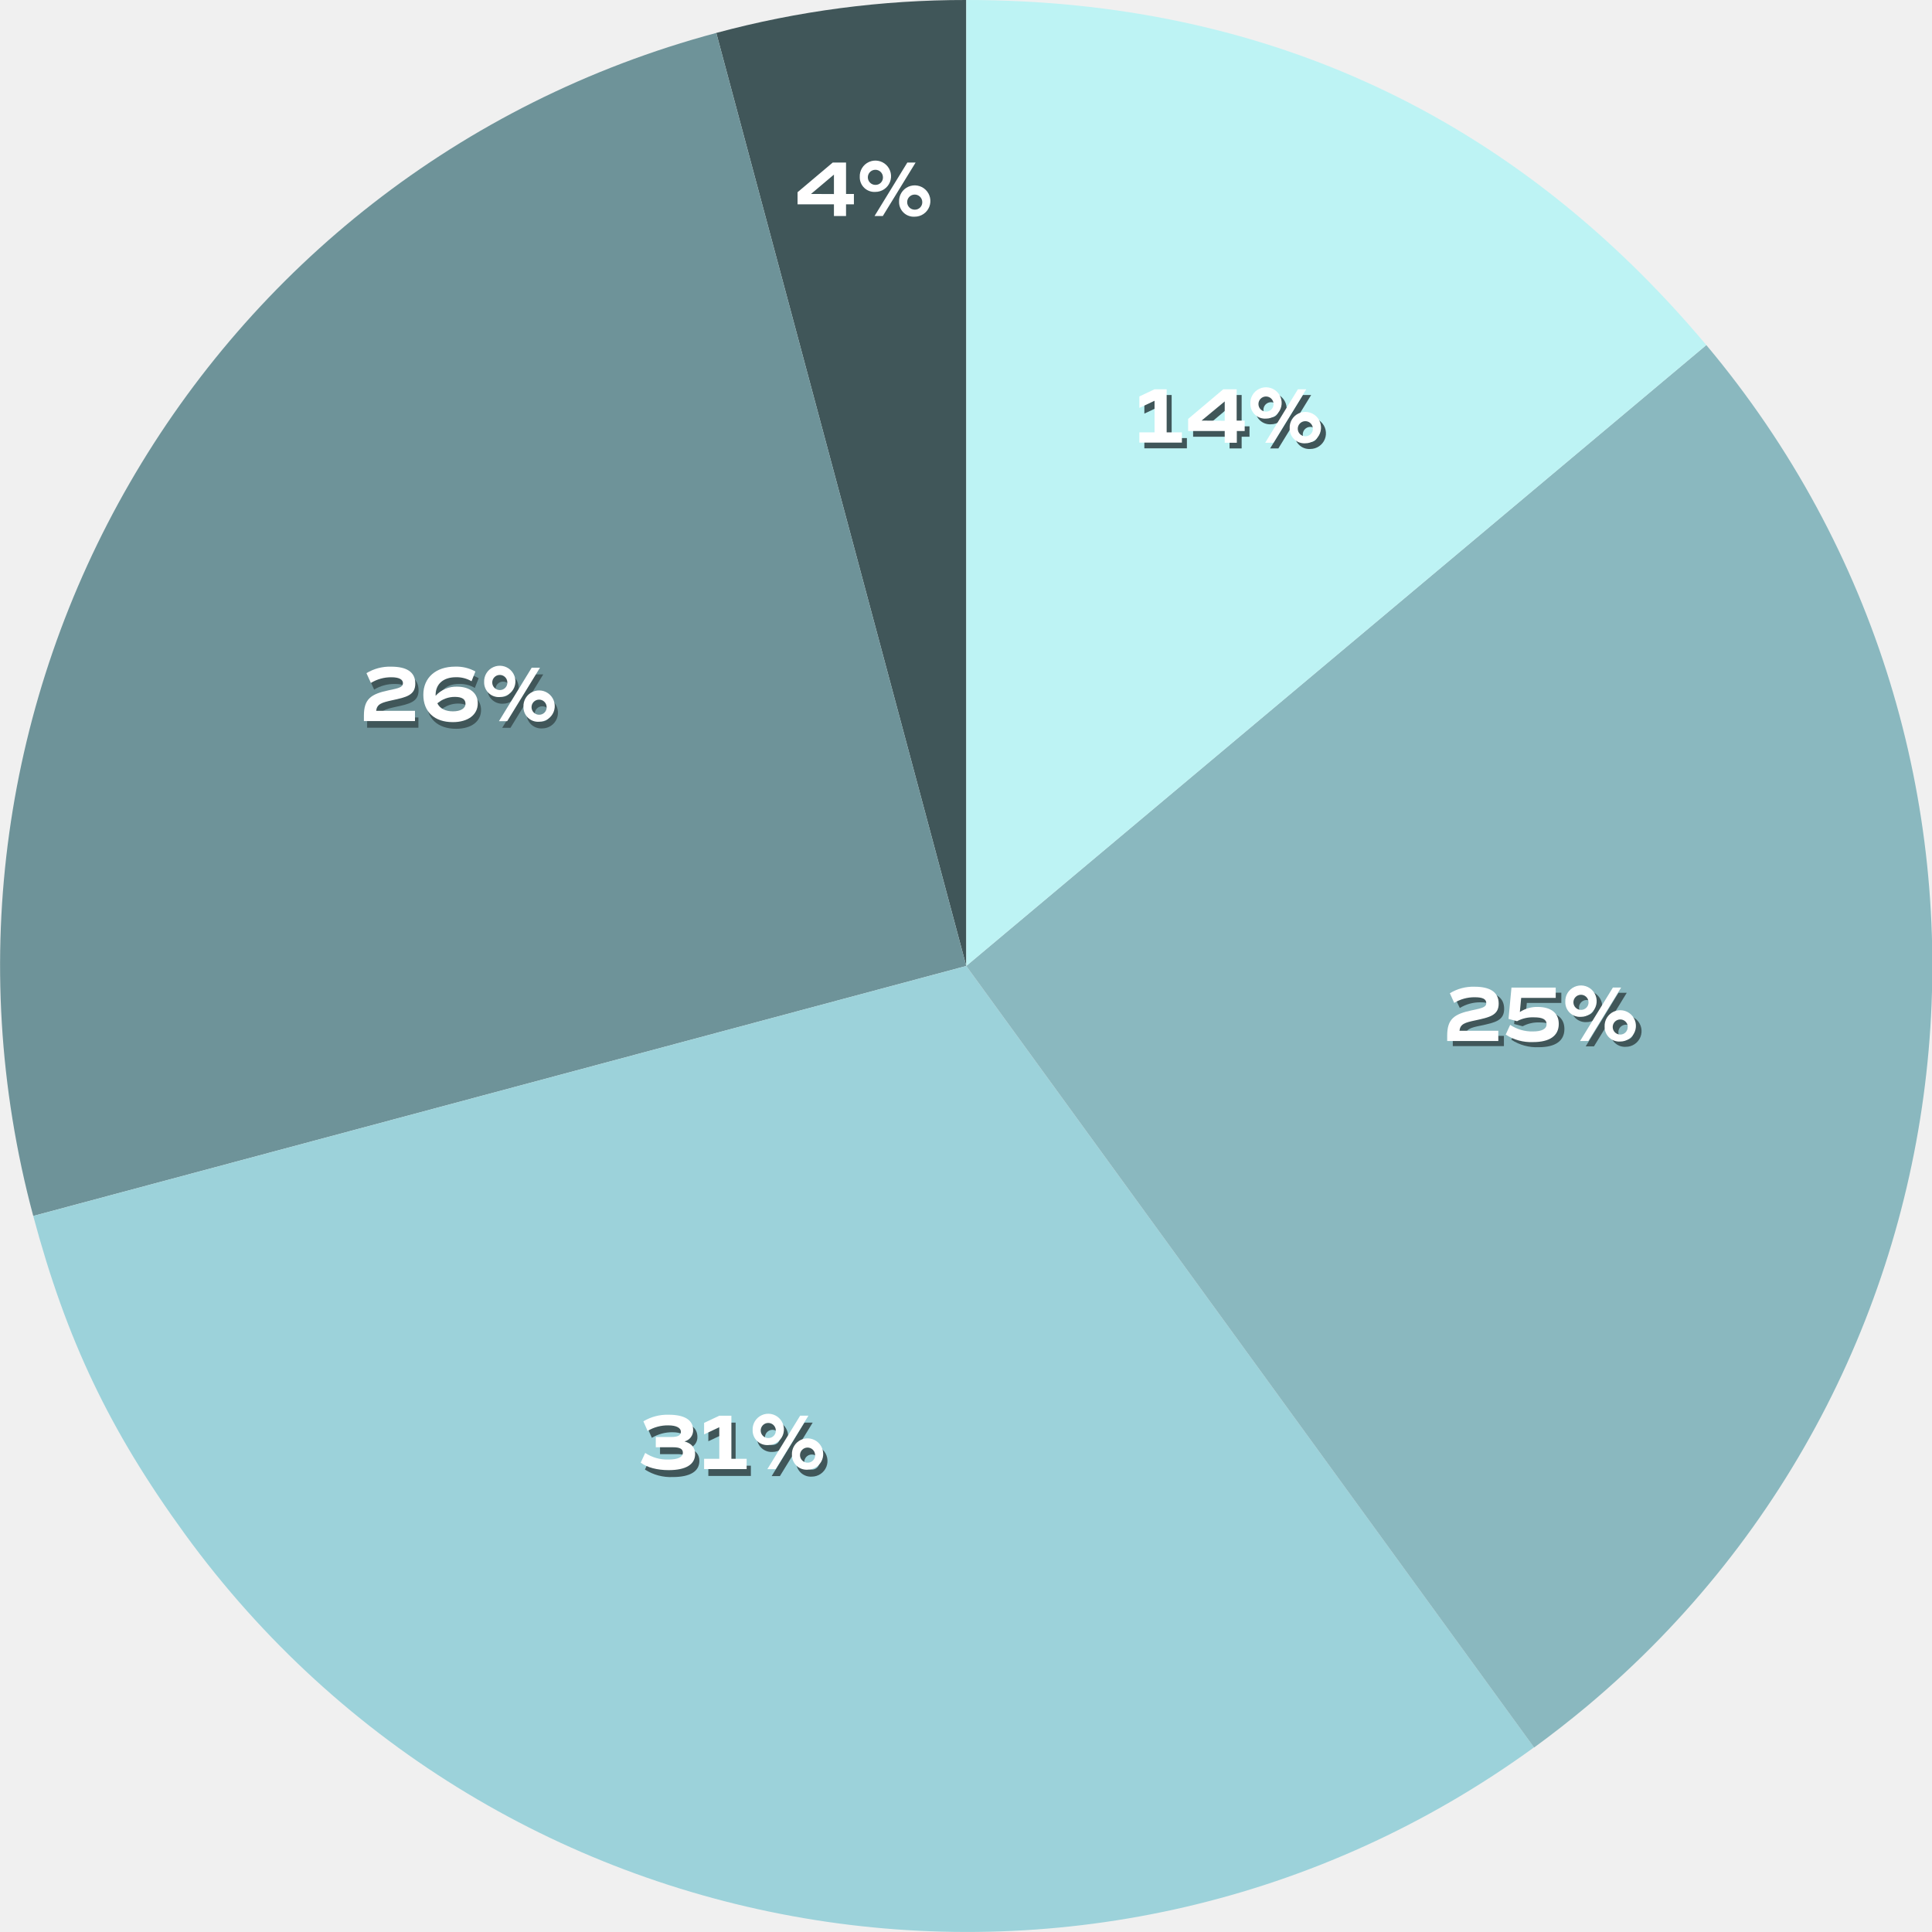
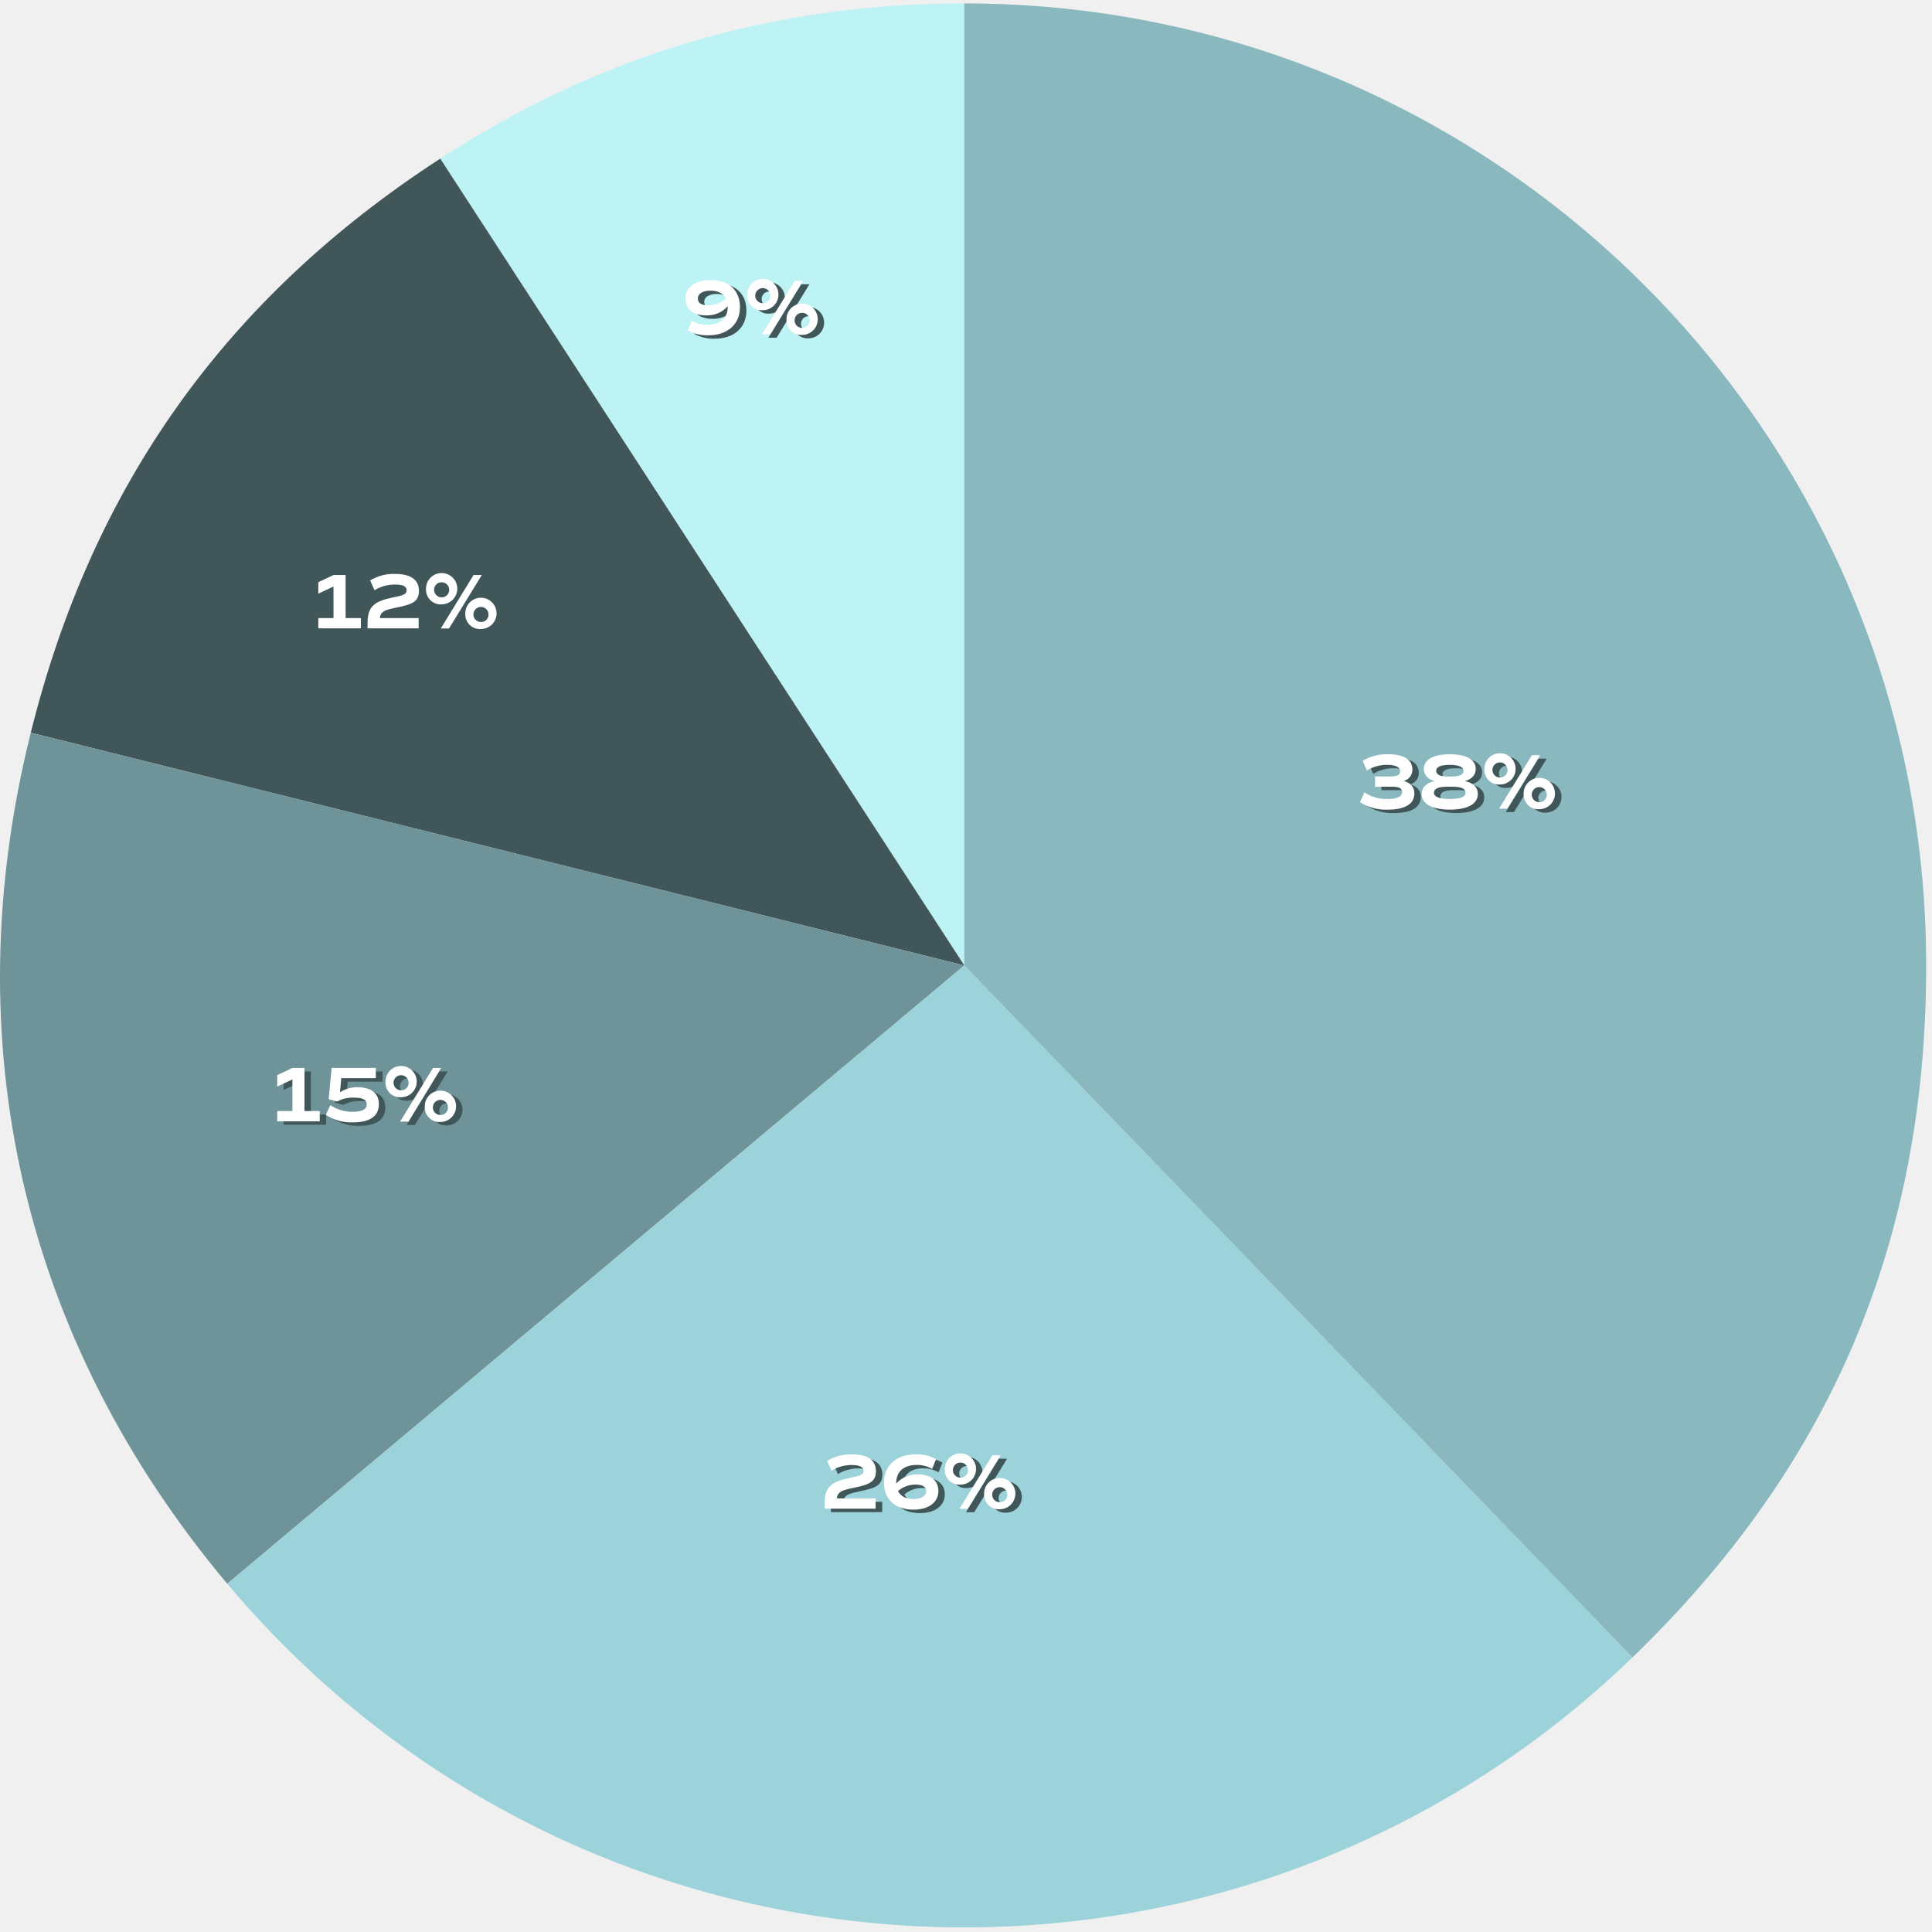
<svg xmlns="http://www.w3.org/2000/svg" id="Layer_1" data-name="Layer 1" viewBox="0 0 565 565">
  <defs>
-     <style>.cls-1{fill:#405659;}.cls-2{fill:#6e9399;}.cls-3{fill:#9cd2da;}.cls-4{fill:#8ab8bf;}.cls-5{fill:#bdf3f4;}.cls-6{fill:#fff;}</style>
+     <style>.cls-1{fill:#bdf3f4;}.cls-2{fill:#405659;}.cls-3{fill:#6e9399;}.cls-4{fill:#9cd2da;}.cls-5{fill:#8ab8bf;}.cls-6{fill:#fff;}</style>
  </defs>
-   <path class="cls-1" d="M282.58,282.49,209.47,9.63A279,279,0,0,1,282.58,0Z" />
-   <path class="cls-2" d="M282.58,282.49,9.72,355.6C-30.66,204.9,58.77,50,209.47,9.63h0Z" />
-   <path class="cls-3" d="M282.58,282.49,448.62,511C322.41,602.73,145.74,574.75,54,448.53,32,418.24,19.41,391.77,9.72,355.6Z" />
-   <path class="cls-4" d="M282.58,282.49,499,100.91c100.29,119.51,84.7,297.7-34.82,398-4.78,4-10.49,8.47-15.54,12.14Z" />
-   <path class="cls-5" d="M282.58,282.49V0C370,0,442.82,34,499,100.91Z" />
-   <path class="cls-1" d="M111,209.82h11.36v3h-15v-1.54c0-4.89,2.05-6.37,7.36-7.47,2.78-.57,4.07-.87,4.07-2.07s-1-1.72-3.38-1.72a11.31,11.31,0,0,0-6,1.65l-1.28-2.85a13,13,0,0,1,7.22-1.91c4.46,0,7.06,1.52,7.06,4.95s-2.65,4-6.83,4.89C112.55,207.43,111.22,207.82,111,209.82Z" />
-   <path class="cls-1" d="M140.68,207.63c0,3.36-2.85,5.5-7.29,5.5-5.36,0-8.62-3-8.62-8s3.63-8.23,9.31-8.23a11.46,11.46,0,0,1,5.91,1.43l-1.13,2.85a8.64,8.64,0,0,0-4.57-1.17c-3.68,0-5.94,1.95-5.94,5.19v.23a8.2,8.2,0,0,1,6.37-2.66C138.43,202.81,140.68,204.65,140.68,207.63Zm-3.59.12c0-1.31-1-2-3.12-2a7.84,7.84,0,0,0-5.11,1.89c.76,1.52,2.35,2.35,4.58,2.35S137.09,209.13,137.09,207.75Z" />
-   <path class="cls-1" d="M142.55,201.43a4.58,4.58,0,1,1,4.57,4.36A4.28,4.28,0,0,1,142.55,201.43Zm6.78,0a2.21,2.21,0,1,0-2.21,2.32A2.16,2.16,0,0,0,149.33,201.43Zm7.13-4.21h2.41l-9.59,15.63h-2.41ZM154,208.65a4.59,4.59,0,1,1,4.58,4.37A4.28,4.28,0,0,1,154,208.65Zm6.79,0a2.21,2.21,0,1,0-2.21,2.32A2.16,2.16,0,0,0,160.83,208.65Z" />
-   <path class="cls-1" d="M204.53,427.23c0,3.06-2.72,4.72-7.75,4.72a13.93,13.93,0,0,1-8.17-2.19l1.31-2.85a11.55,11.55,0,0,0,6.81,1.93c2.74,0,4.21-.69,4.21-2,0-1.1-.88-1.59-2.92-1.59h-5v-3h4.49c2,0,2.85-.46,2.85-1.54s-1.24-1.86-3.66-1.86a11.46,11.46,0,0,0-6.07,1.63l-1.24-2.8a13.49,13.49,0,0,1,7.43-1.93c4.64,0,7.13,1.56,7.13,4.43a3.3,3.3,0,0,1-2.53,3.36C203.47,424.13,204.53,425.34,204.53,427.23Z" />
-   <path class="cls-1" d="M219.59,428.63v3H207.15v-3h4.44v-9.24l-4.44,2.09v-3.36l4.44-2.09h3.54v12.6Z" />
-   <path class="cls-1" d="M221.34,420.24a4.58,4.58,0,1,1,4.58,4.37A4.29,4.29,0,0,1,221.34,420.24Zm6.78,0a2.21,2.21,0,1,0-2.2,2.32A2.15,2.15,0,0,0,228.12,420.24Zm7.13-4.21h2.42l-9.59,15.64h-2.41Zm-2.41,11.43a4.58,4.58,0,1,1,4.58,4.37A4.28,4.28,0,0,1,232.84,427.46Zm6.78,0a2.21,2.21,0,1,0-2.2,2.32A2.15,2.15,0,0,0,239.62,427.46Z" />
-   <path class="cls-1" d="M428.45,302.93h11.36v3H424.86v-1.54c0-4.9,2.05-6.37,7.36-7.47,2.78-.58,4.07-.88,4.07-2.07s-1-1.73-3.38-1.73a11.29,11.29,0,0,0-6,1.66L425.6,292a13,13,0,0,1,7.22-1.91c4.46,0,7.06,1.51,7.06,4.94s-2.64,4-6.83,4.9C430,300.54,428.7,300.93,428.45,302.93Z" />
-   <path class="cls-1" d="M457.5,300.93c0,3.5-2.67,5.32-7.52,5.32a13.58,13.58,0,0,1-8-2.19l1.31-2.85a11.45,11.45,0,0,0,6.64,1.93c2.62,0,4-.73,4-2.14s-1.2-2-3.7-2a9.8,9.8,0,0,0-4.95,1.12l-2.48-.66.85-9.16h12.95v3H446.51l-.39,4.14a9.16,9.16,0,0,1,5.31-1.5C455.29,296,457.5,297.76,457.5,300.93Z" />
-   <path class="cls-1" d="M459.41,294.54a4.58,4.58,0,1,1,4.58,4.37A4.29,4.29,0,0,1,459.41,294.54Zm6.78,0a2.21,2.21,0,1,0-2.2,2.32A2.15,2.15,0,0,0,466.19,294.54Zm7.13-4.21h2.42L466.15,306h-2.42Zm-2.41,11.43a4.58,4.58,0,1,1,4.57,4.37A4.28,4.28,0,0,1,470.91,301.76Zm6.78,0a2.21,2.21,0,1,0-2.21,2.32A2.16,2.16,0,0,0,477.69,301.76Z" />
-   <path class="cls-1" d="M347.1,128.11v3H334.66v-3h4.44v-9.25l-4.44,2.1V117.6l4.44-2.09h3.54v12.6Z" />
-   <path class="cls-1" d="M365.41,127.72h-2.3v3.42h-3.54v-3.42H348.92v-3.54l10.28-8.67h3.91v9.17h2.3Zm-5.84-3V119l-6.72,5.66Z" />
-   <path class="cls-1" d="M367.12,119.71a4.58,4.58,0,1,1,4.57,4.37A4.27,4.27,0,0,1,367.12,119.71Zm6.78,0a2.21,2.21,0,1,0-2.21,2.33A2.16,2.16,0,0,0,373.9,119.71Zm7.13-4.2h2.41l-9.59,15.63h-2.41Zm-2.42,11.42a4.58,4.58,0,1,1,4.58,4.37A4.28,4.28,0,0,1,378.61,126.93Zm6.79,0a2.21,2.21,0,1,0-2.21,2.33A2.16,2.16,0,0,0,385.4,126.93Z" />
-   <path class="cls-6" d="M249.72,59.75h-2.3v3.43h-3.54V59.75H233.24V56.21l10.28-8.67h3.9v9.18h2.3Zm-5.84-3V51.06l-6.71,5.66Z" />
-   <path class="cls-6" d="M251.43,51.75A4.58,4.58,0,1,1,256,56.12,4.28,4.28,0,0,1,251.43,51.75Zm6.78,0a2.21,2.21,0,1,0-2.2,2.32A2.15,2.15,0,0,0,258.21,51.75Zm7.13-4.21h2.42l-9.59,15.64h-2.42ZM262.93,59a4.58,4.58,0,1,1,4.57,4.37A4.28,4.28,0,0,1,262.93,59Zm6.78,0a2.21,2.21,0,1,0-2.21,2.32A2.16,2.16,0,0,0,269.71,59Z" />
-   <path class="cls-6" d="M345.64,126.44v3H333.2v-3h4.44V117.2l-4.44,2.09v-3.35l4.44-2.1h3.54v12.6Z" />
-   <path class="cls-6" d="M364,126.05h-2.3v3.43h-3.54v-3.43H347.46v-3.54l10.28-8.67h3.91V123H364Zm-5.84-3v-5.66L351.39,123Z" />
-   <path class="cls-6" d="M365.66,118.05a4.58,4.58,0,1,1,4.57,4.37A4.28,4.28,0,0,1,365.66,118.05Zm6.78,0a2.21,2.21,0,1,0-2.21,2.32A2.16,2.16,0,0,0,372.44,118.05Zm7.13-4.21H382l-9.59,15.64H370Zm-2.42,11.43a4.59,4.59,0,1,1,4.58,4.37A4.29,4.29,0,0,1,377.15,125.27Zm6.79,0a2.21,2.21,0,1,0-2.21,2.32A2.16,2.16,0,0,0,383.94,125.27Z" />
-   <path class="cls-6" d="M110,207.87h11.36v3H106.42v-1.54c0-4.9,2-6.37,7.35-7.48,2.79-.57,4.07-.87,4.07-2.07,0-1-1-1.72-3.38-1.72a11.29,11.29,0,0,0-6,1.66l-1.29-2.86a13.13,13.13,0,0,1,7.22-1.9c4.46,0,7.06,1.51,7.06,4.94s-2.64,4-6.83,4.9C111.59,205.48,110.26,205.87,110,207.87Z" />
-   <path class="cls-6" d="M139.72,205.69c0,3.35-2.86,5.49-7.29,5.49-5.36,0-8.63-3-8.63-8s3.64-8.23,9.32-8.23a11.49,11.49,0,0,1,5.91,1.42l-1.13,2.85a8.65,8.65,0,0,0-4.58-1.17c-3.68,0-5.93,2-5.93,5.2v.23a8.16,8.16,0,0,1,6.37-2.67C137.46,200.86,139.72,202.7,139.72,205.69Zm-3.59.11c0-1.31-1-2-3.13-2a7.82,7.82,0,0,0-5.1,1.88c.75,1.52,2.34,2.35,4.57,2.35S136.13,207.18,136.13,205.8Z" />
-   <path class="cls-6" d="M141.58,199.48a4.58,4.58,0,1,1,4.58,4.37A4.28,4.28,0,0,1,141.58,199.48Zm6.79,0a2.21,2.21,0,1,0-2.21,2.32A2.16,2.16,0,0,0,148.37,199.48Zm7.12-4.21h2.42l-9.59,15.64h-2.41Zm-2.41,11.43a4.58,4.58,0,1,1,4.58,4.37A4.28,4.28,0,0,1,153.08,206.7Zm6.78,0a2.21,2.21,0,1,0-2.2,2.32A2.15,2.15,0,0,0,159.86,206.7Z" />
-   <path class="cls-6" d="M203.28,425.22c0,3.06-2.71,4.71-7.74,4.71-3.36,0-6.31-.78-8.17-2.18l1.31-2.85a11.62,11.62,0,0,0,6.81,1.93c2.74,0,4.21-.69,4.21-2,0-1.11-.88-1.59-2.92-1.59h-5v-3h4.49c2,0,2.85-.46,2.85-1.54s-1.25-1.86-3.66-1.86a11.37,11.37,0,0,0-6.07,1.63l-1.24-2.81a13.57,13.57,0,0,1,7.43-1.93c4.64,0,7.12,1.57,7.12,4.44a3.3,3.3,0,0,1-2.53,3.36C202.23,422.11,203.28,423.33,203.28,425.22Z" />
-   <path class="cls-6" d="M218.35,426.62v3H205.91v-3h4.44v-9.24l-4.44,2.09v-3.36l4.44-2.09h3.54v12.6Z" />
-   <path class="cls-6" d="M220.1,418.23a4.58,4.58,0,1,1,4.58,4.37A4.28,4.28,0,0,1,220.1,418.23Zm6.78,0a2.21,2.21,0,1,0-2.2,2.32A2.16,2.16,0,0,0,226.88,418.23ZM234,414h2.42l-9.59,15.64h-2.42Zm-2.41,11.43a4.58,4.58,0,1,1,4.57,4.37A4.28,4.28,0,0,1,231.6,425.45Zm6.78,0a2.21,2.21,0,1,0-2.21,2.32A2.16,2.16,0,0,0,238.38,425.45Z" />
-   <path class="cls-6" d="M426.81,301.44h11.36v3H423.22v-1.54c0-4.9,2-6.37,7.36-7.47,2.78-.58,4.07-.88,4.07-2.07s-1-1.72-3.38-1.72a11.31,11.31,0,0,0-6,1.65L424,290.47a13.05,13.05,0,0,1,7.22-1.91c4.47,0,7.06,1.52,7.06,4.94s-2.64,4-6.83,4.9C428.39,299.05,427.06,299.44,426.81,301.44Z" />
-   <path class="cls-6" d="M455.85,299.44c0,3.49-2.67,5.31-7.52,5.31a13.58,13.58,0,0,1-8-2.19l1.31-2.85a11.41,11.41,0,0,0,6.65,1.93c2.62,0,4-.73,4-2.13s-1.19-2-3.7-2a9.63,9.63,0,0,0-4.94,1.13l-2.49-.67.86-9.15h12.94v3H444.86l-.39,4.14a9.2,9.2,0,0,1,5.31-1.49C453.64,294.52,455.85,296.26,455.85,299.44Z" />
-   <path class="cls-6" d="M457.76,293a4.59,4.59,0,1,1,4.58,4.37A4.28,4.28,0,0,1,457.76,293Zm6.79,0a2.21,2.21,0,1,0-2.21,2.33A2.16,2.16,0,0,0,464.55,293Zm7.13-4.2h2.41l-9.59,15.63h-2.41Zm-2.42,11.42a4.58,4.58,0,1,1,4.58,4.37A4.28,4.28,0,0,1,469.26,300.26Zm6.78,0a2.21,2.21,0,1,0-2.2,2.33A2.15,2.15,0,0,0,476,300.26Z" />
+   <path class="cls-1" d="M282,282.33,128.75,46.39C175.66,15.92,226,1,282,1Z" />
+   <path class="cls-2" d="M282,282.33,9,214.27C27,141.9,66.2,87,128.75,46.39Z" />
+   <path class="cls-3" d="M282,282.33,66.46,463.16C6.54,391.75-13.55,304.72,9,214.27Z" />
+   <path class="cls-4" d="M282,282.33,477.4,484.7C365.63,592.63,187.53,589.52,79.6,477.75c-4.32-4.47-9.15-9.83-13.14-14.59Z" />
+   <path class="cls-5" d="M282,282.33V1C437.34,1,563.3,127,563.3,282.33c0,80.79-27.79,146.24-85.9,202.37Z" />
+   <path class="cls-2" d="M415.5,233.05c0,3.06-2.71,4.72-7.75,4.72a13.87,13.87,0,0,1-8.16-2.19l1.31-2.85a11.51,11.51,0,0,0,6.8,1.93c2.74,0,4.21-.69,4.21-2,0-1.1-.87-1.59-2.92-1.59h-5v-3h4.48c2,0,2.85-.46,2.85-1.54s-1.24-1.86-3.66-1.86a11.49,11.49,0,0,0-6.07,1.63l-1.24-2.8a13.54,13.54,0,0,1,7.43-1.93c4.65,0,7.13,1.56,7.13,4.43a3.3,3.3,0,0,1-2.53,3.36C414.44,230,415.5,231.17,415.5,233.05Z" />
+   <path class="cls-2" d="M434.06,233.19c0,2.92-3,4.58-8.21,4.58s-8.21-1.66-8.21-4.58c0-1.91,1.29-3.17,3.73-3.77-2-.62-3.11-1.82-3.11-3.52,0-2.76,2.74-4.32,7.59-4.32s7.59,1.56,7.59,4.32c0,1.7-1.08,2.9-3.11,3.52C432.77,230,434.06,231.28,434.06,233.19Zm-3.59-.37c0-1.17-1.28-1.75-3.88-1.75h-1.47c-2.6,0-3.89.58-3.89,1.75s1.52,1.84,4.62,1.84S430.47,234.06,430.47,232.82Zm-8.62-6.39c0,1.08,1.15,1.65,3.27,1.65h1.47c2.11,0,3.26-.57,3.26-1.65s-1.31-1.75-4-1.75S421.85,225.26,421.85,226.43Z" />
+   <path class="cls-2" d="M436,226.06a4.58,4.58,0,1,1,4.58,4.37A4.28,4.28,0,0,1,436,226.06Zm6.78,0a2.21,2.21,0,1,0-2.2,2.32A2.15,2.15,0,0,0,442.73,226.06Zm7.13-4.21h2.42l-9.59,15.64h-2.42Zm-2.41,11.43a4.58,4.58,0,1,1,4.57,4.37A4.28,4.28,0,0,1,447.45,233.28Zm6.78,0A2.21,2.21,0,1,0,452,235.6,2.16,2.16,0,0,0,454.23,233.28Z" />
+   <path class="cls-2" d="M246.59,439.2H258v3H243V440.7c0-4.9,2.05-6.37,7.36-7.48,2.78-.57,4.07-.87,4.07-2.07,0-1-1-1.72-3.38-1.72a11.4,11.4,0,0,0-6,1.65l-1.28-2.85a13,13,0,0,1,7.22-1.91c4.46,0,7.06,1.52,7.06,4.95s-2.65,4-6.83,4.9C248.17,436.81,246.84,437.2,246.59,439.2Z" />
+   <path class="cls-2" d="M276.3,437c0,3.35-2.85,5.49-7.29,5.49-5.36,0-8.62-3-8.62-7.95s3.63-8.24,9.31-8.24a11.46,11.46,0,0,1,5.91,1.43l-1.13,2.85a8.64,8.64,0,0,0-4.57-1.17c-3.68,0-5.94,1.95-5.94,5.2v.23a8.18,8.18,0,0,1,6.37-2.67C274.05,432.19,276.3,434,276.3,437Zm-3.59.11c0-1.31-1-1.95-3.12-1.95a7.82,7.82,0,0,0-5.11,1.88c.76,1.52,2.35,2.35,4.58,2.35S272.71,438.51,272.71,437.13Z" />
+   <path class="cls-2" d="M278.17,430.81a4.58,4.58,0,1,1,4.57,4.37A4.28,4.28,0,0,1,278.17,430.81Zm6.78,0a2.21,2.21,0,1,0-2.21,2.32A2.16,2.16,0,0,0,285,430.81Zm7.13-4.21h2.41l-9.59,15.64h-2.41ZM289.66,438a4.59,4.59,0,1,1,4.58,4.37A4.28,4.28,0,0,1,289.66,438Zm6.79,0a2.21,2.21,0,1,0-2.21,2.32A2.16,2.16,0,0,0,296.45,438Z" />
+   <path class="cls-2" d="M95.38,325.92v3H82.94v-3h4.44v-9.25l-4.44,2.1v-3.36l4.44-2.09h3.54v12.6Z" />
+   <path class="cls-2" d="M112.68,323.92c0,3.49-2.67,5.31-7.52,5.31a13.65,13.65,0,0,1-8-2.18l1.31-2.86a11.38,11.38,0,0,0,6.64,1.94c2.62,0,4-.74,4-2.14s-1.19-2-3.7-2a9.7,9.7,0,0,0-5,1.13L98,322.47l.85-9.15h13v3H101.69l-.39,4.14a9.15,9.15,0,0,1,5.31-1.49C110.47,319,112.68,320.75,112.68,323.92Z" />
+   <path class="cls-2" d="M114.59,317.53a4.58,4.58,0,1,1,4.58,4.36A4.28,4.28,0,0,1,114.59,317.53Zm6.78,0a2.21,2.21,0,1,0-2.2,2.32A2.16,2.16,0,0,0,121.37,317.53Zm7.13-4.21h2.42L121.33,329h-2.42Zm-2.41,11.43a4.58,4.58,0,1,1,4.57,4.37A4.28,4.28,0,0,1,126.09,324.75Zm6.78,0a2.21,2.21,0,1,0-2.21,2.32A2.16,2.16,0,0,0,132.87,324.75Z" />
+   <path class="cls-2" d="M107.4,181.76v3H95v-3H99.4v-9.24L95,174.61v-3.36l4.44-2.09h3.54v12.6Z" />
+   <path class="cls-2" d="M113,181.76h11.36v3h-15v-1.54c0-4.89,2-6.37,7.36-7.47,2.78-.57,4.07-.87,4.07-2.07s-1-1.72-3.38-1.72a11.4,11.4,0,0,0-6,1.65l-1.28-2.85a13,13,0,0,1,7.22-1.91c4.46,0,7.06,1.52,7.06,5s-2.65,4-6.83,4.89C114.53,179.37,113.2,179.76,113,181.76Z" />
+   <path class="cls-2" d="M126.45,173.37a4.58,4.58,0,1,1,4.58,4.37A4.28,4.28,0,0,1,126.45,173.37Zm6.78,0a2.21,2.21,0,1,0-2.2,2.32A2.16,2.16,0,0,0,133.23,173.37Zm7.13-4.21h2.42l-9.59,15.63h-2.42ZM138,180.59a4.58,4.58,0,1,1,4.57,4.37A4.28,4.28,0,0,1,138,180.59Zm6.78,0a2.21,2.21,0,1,0-2.21,2.32A2.16,2.16,0,0,0,144.73,180.59Z" />
+   <path class="cls-2" d="M218.28,90.82c0,5-3.64,8.24-9.32,8.24a11.45,11.45,0,0,1-5.9-1.43l1.12-2.85A8.65,8.65,0,0,0,208.76,96c3.68,0,5.93-2,5.93-5.2v-.23a8.16,8.16,0,0,1-6.37,2.67c-3.7,0-6-1.84-6-4.83,0-3.35,2.86-5.49,7.29-5.49C215,82.87,218.28,85.88,218.28,90.82Zm-4.1-2.5c-.75-1.52-2.34-2.35-4.57-2.35s-3.66.9-3.66,2.28,1,2,3.13,2A7.8,7.8,0,0,0,214.18,88.32Z" />
+   <path class="cls-2" d="M220.37,87.35A4.59,4.59,0,1,1,225,91.72,4.29,4.29,0,0,1,220.37,87.35Zm6.79,0A2.21,2.21,0,1,0,225,89.67,2.16,2.16,0,0,0,227.16,87.35Zm7.13-4.21h2.41l-9.59,15.64H224.7Zm-2.42,11.43a4.58,4.58,0,1,1,4.58,4.37A4.29,4.29,0,0,1,231.87,94.57Zm6.78,0a2.21,2.21,0,1,0-2.2,2.32A2.15,2.15,0,0,0,238.65,94.57Z" />
+   <path class="cls-6" d="M413.62,232.05c0,3.06-2.71,4.72-7.74,4.72a13.93,13.93,0,0,1-8.17-2.19l1.31-2.85a11.55,11.55,0,0,0,6.81,1.93c2.74,0,4.21-.69,4.21-2,0-1.1-.88-1.59-2.92-1.59h-5v-3h4.49c2,0,2.85-.46,2.85-1.54s-1.24-1.86-3.66-1.86a11.46,11.46,0,0,0-6.07,1.63l-1.24-2.8a13.49,13.49,0,0,1,7.43-1.93c4.64,0,7.12,1.56,7.12,4.43a3.3,3.3,0,0,1-2.52,3.36C412.57,229,413.62,230.17,413.62,232.05Z" />
+   <path class="cls-6" d="M432.19,232.19c0,2.92-3,4.58-8.21,4.58s-8.21-1.66-8.21-4.58c0-1.91,1.29-3.17,3.72-3.77-2-.62-3.1-1.82-3.1-3.52,0-2.76,2.73-4.32,7.59-4.32s7.59,1.56,7.59,4.32c0,1.7-1.09,2.9-3.11,3.52C430.9,229,432.19,230.28,432.19,232.19Zm-3.59-.37c0-1.17-1.29-1.75-3.89-1.75h-1.47c-2.6,0-3.89.58-3.89,1.75s1.52,1.84,4.63,1.84S428.6,233.06,428.6,231.82ZM420,225.43c0,1.08,1.15,1.65,3.26,1.65h1.47c2.12,0,3.27-.57,3.27-1.65s-1.31-1.75-4-1.75S420,224.26,420,225.43Z" />
+   <path class="cls-6" d="M434.08,225.06a4.58,4.58,0,1,1,4.57,4.37A4.28,4.28,0,0,1,434.08,225.06Zm6.78,0a2.21,2.21,0,1,0-2.21,2.32A2.16,2.16,0,0,0,440.86,225.06Zm7.13-4.21h2.41l-9.59,15.64H438.4Zm-2.42,11.43a4.59,4.59,0,1,1,4.58,4.37A4.29,4.29,0,0,1,445.57,232.28Zm6.79,0a2.21,2.21,0,1,0-2.21,2.32A2.16,2.16,0,0,0,452.36,232.28Z" />
+   <path class="cls-6" d="M244.71,438.2h11.36v3H241.13V439.7c0-4.9,2-6.37,7.35-7.48,2.79-.57,4.07-.87,4.07-2.07,0-1-1-1.72-3.38-1.72a11.37,11.37,0,0,0-6,1.65l-1.29-2.85a13.05,13.05,0,0,1,7.22-1.91c4.46,0,7.06,1.52,7.06,4.95s-2.64,4-6.83,4.9C246.3,435.81,245,436.2,244.71,438.2Z" />
+   <path class="cls-6" d="M274.43,436c0,3.35-2.86,5.49-7.29,5.49-5.36,0-8.63-3-8.63-7.95s3.64-8.24,9.32-8.24a11.49,11.49,0,0,1,5.91,1.43l-1.13,2.85a8.65,8.65,0,0,0-4.58-1.17c-3.68,0-5.93,1.95-5.93,5.2v.23a8.16,8.16,0,0,1,6.37-2.67C272.17,431.19,274.43,433,274.43,436Zm-3.59.11c0-1.31-1-1.95-3.13-1.95a7.82,7.82,0,0,0-5.1,1.88c.76,1.52,2.34,2.35,4.57,2.35S270.84,437.51,270.84,436.13Z" />
+   <path class="cls-6" d="M276.29,429.81a4.58,4.58,0,1,1,4.58,4.37A4.28,4.28,0,0,1,276.29,429.81Zm6.79,0a2.21,2.21,0,1,0-2.21,2.32A2.16,2.16,0,0,0,283.08,429.81Zm7.13-4.21h2.41L283,441.24h-2.41ZM287.79,437a4.58,4.58,0,1,1,4.58,4.37A4.28,4.28,0,0,1,287.79,437Zm6.78,0a2.21,2.21,0,1,0-2.2,2.32A2.15,2.15,0,0,0,294.57,437Z" />
+   <path class="cls-6" d="M93.51,324.92v3H81.07v-3h4.44v-9.25l-4.44,2.1v-3.36l4.44-2.09h3.54v12.6Z" />
+   <path class="cls-6" d="M110.8,322.92c0,3.49-2.66,5.31-7.51,5.31a13.69,13.69,0,0,1-8-2.18l1.31-2.86a11.43,11.43,0,0,0,6.65,1.94c2.62,0,4-.74,4-2.14s-1.2-2-3.71-2a9.68,9.68,0,0,0-4.94,1.13l-2.48-.67.85-9.15h12.94v3H99.81l-.39,4.14a9.2,9.2,0,0,1,5.31-1.49C108.6,318,110.8,319.75,110.8,322.92Z" />
+   <path class="cls-6" d="M112.72,316.53a4.58,4.58,0,1,1,4.57,4.36A4.28,4.28,0,0,1,112.72,316.53Zm6.78,0a2.21,2.21,0,1,0-2.21,2.32A2.16,2.16,0,0,0,119.5,316.53Zm7.13-4.21H129L119.45,328H117Zm-2.42,11.43a4.59,4.59,0,1,1,4.58,4.37A4.28,4.28,0,0,1,124.21,323.75Zm6.79,0a2.21,2.21,0,1,0-2.21,2.32A2.16,2.16,0,0,0,131,323.75Z" />
+   <path class="cls-6" d="M105.53,180.76v3H93.09v-3h4.44v-9.24l-4.44,2.09v-3.36l4.44-2.09h3.54v12.6Z" />
+   <path class="cls-6" d="M111.07,180.76h11.36v3H107.49v-1.55c0-4.89,2-6.36,7.35-7.47,2.79-.57,4.07-.87,4.07-2.07s-1-1.72-3.38-1.72a11.37,11.37,0,0,0-6,1.65l-1.29-2.85a13.05,13.05,0,0,1,7.22-1.91c4.46,0,7.06,1.52,7.06,5s-2.64,4-6.83,4.89C112.66,178.37,111.33,178.76,111.07,180.76Z" />
+   <path class="cls-6" d="M124.58,172.37a4.58,4.58,0,1,1,4.57,4.37A4.28,4.28,0,0,1,124.58,172.37Zm6.78,0a2.21,2.21,0,1,0-2.21,2.32A2.16,2.16,0,0,0,131.36,172.37Zm7.13-4.21h2.41l-9.59,15.64H128.9Zm-2.42,11.43a4.58,4.58,0,1,1,4.58,4.37A4.28,4.28,0,0,1,136.07,179.59Zm6.79,0a2.21,2.21,0,1,0-2.21,2.32A2.16,2.16,0,0,0,142.86,179.59Z" />
+   <path class="cls-6" d="M216.4,89.82c0,5-3.63,8.24-9.31,8.24a11.46,11.46,0,0,1-5.91-1.43l1.13-2.85A8.64,8.64,0,0,0,206.88,95c3.68,0,5.94-2,5.94-5.2v-.23a8.18,8.18,0,0,1-6.37,2.67c-3.71,0-6-1.84-6-4.83,0-3.35,2.85-5.49,7.29-5.49C213.14,81.87,216.4,84.88,216.4,89.82Zm-4.09-2.5C211.55,85.8,210,85,207.73,85s-3.65.9-3.65,2.28,1,2,3.13,2A7.82,7.82,0,0,0,212.31,87.32Z" />
+   <path class="cls-6" d="M218.5,86.35a4.58,4.58,0,1,1,4.58,4.37A4.29,4.29,0,0,1,218.5,86.35Zm6.78,0a2.21,2.21,0,1,0-2.2,2.32A2.15,2.15,0,0,0,225.28,86.35Zm7.13-4.21h2.42l-9.59,15.64h-2.42ZM230,93.57a4.58,4.58,0,1,1,4.57,4.37A4.28,4.28,0,0,1,230,93.57Zm6.78,0a2.21,2.21,0,1,0-2.21,2.32A2.16,2.16,0,0,0,236.78,93.57Z" />
</svg>
